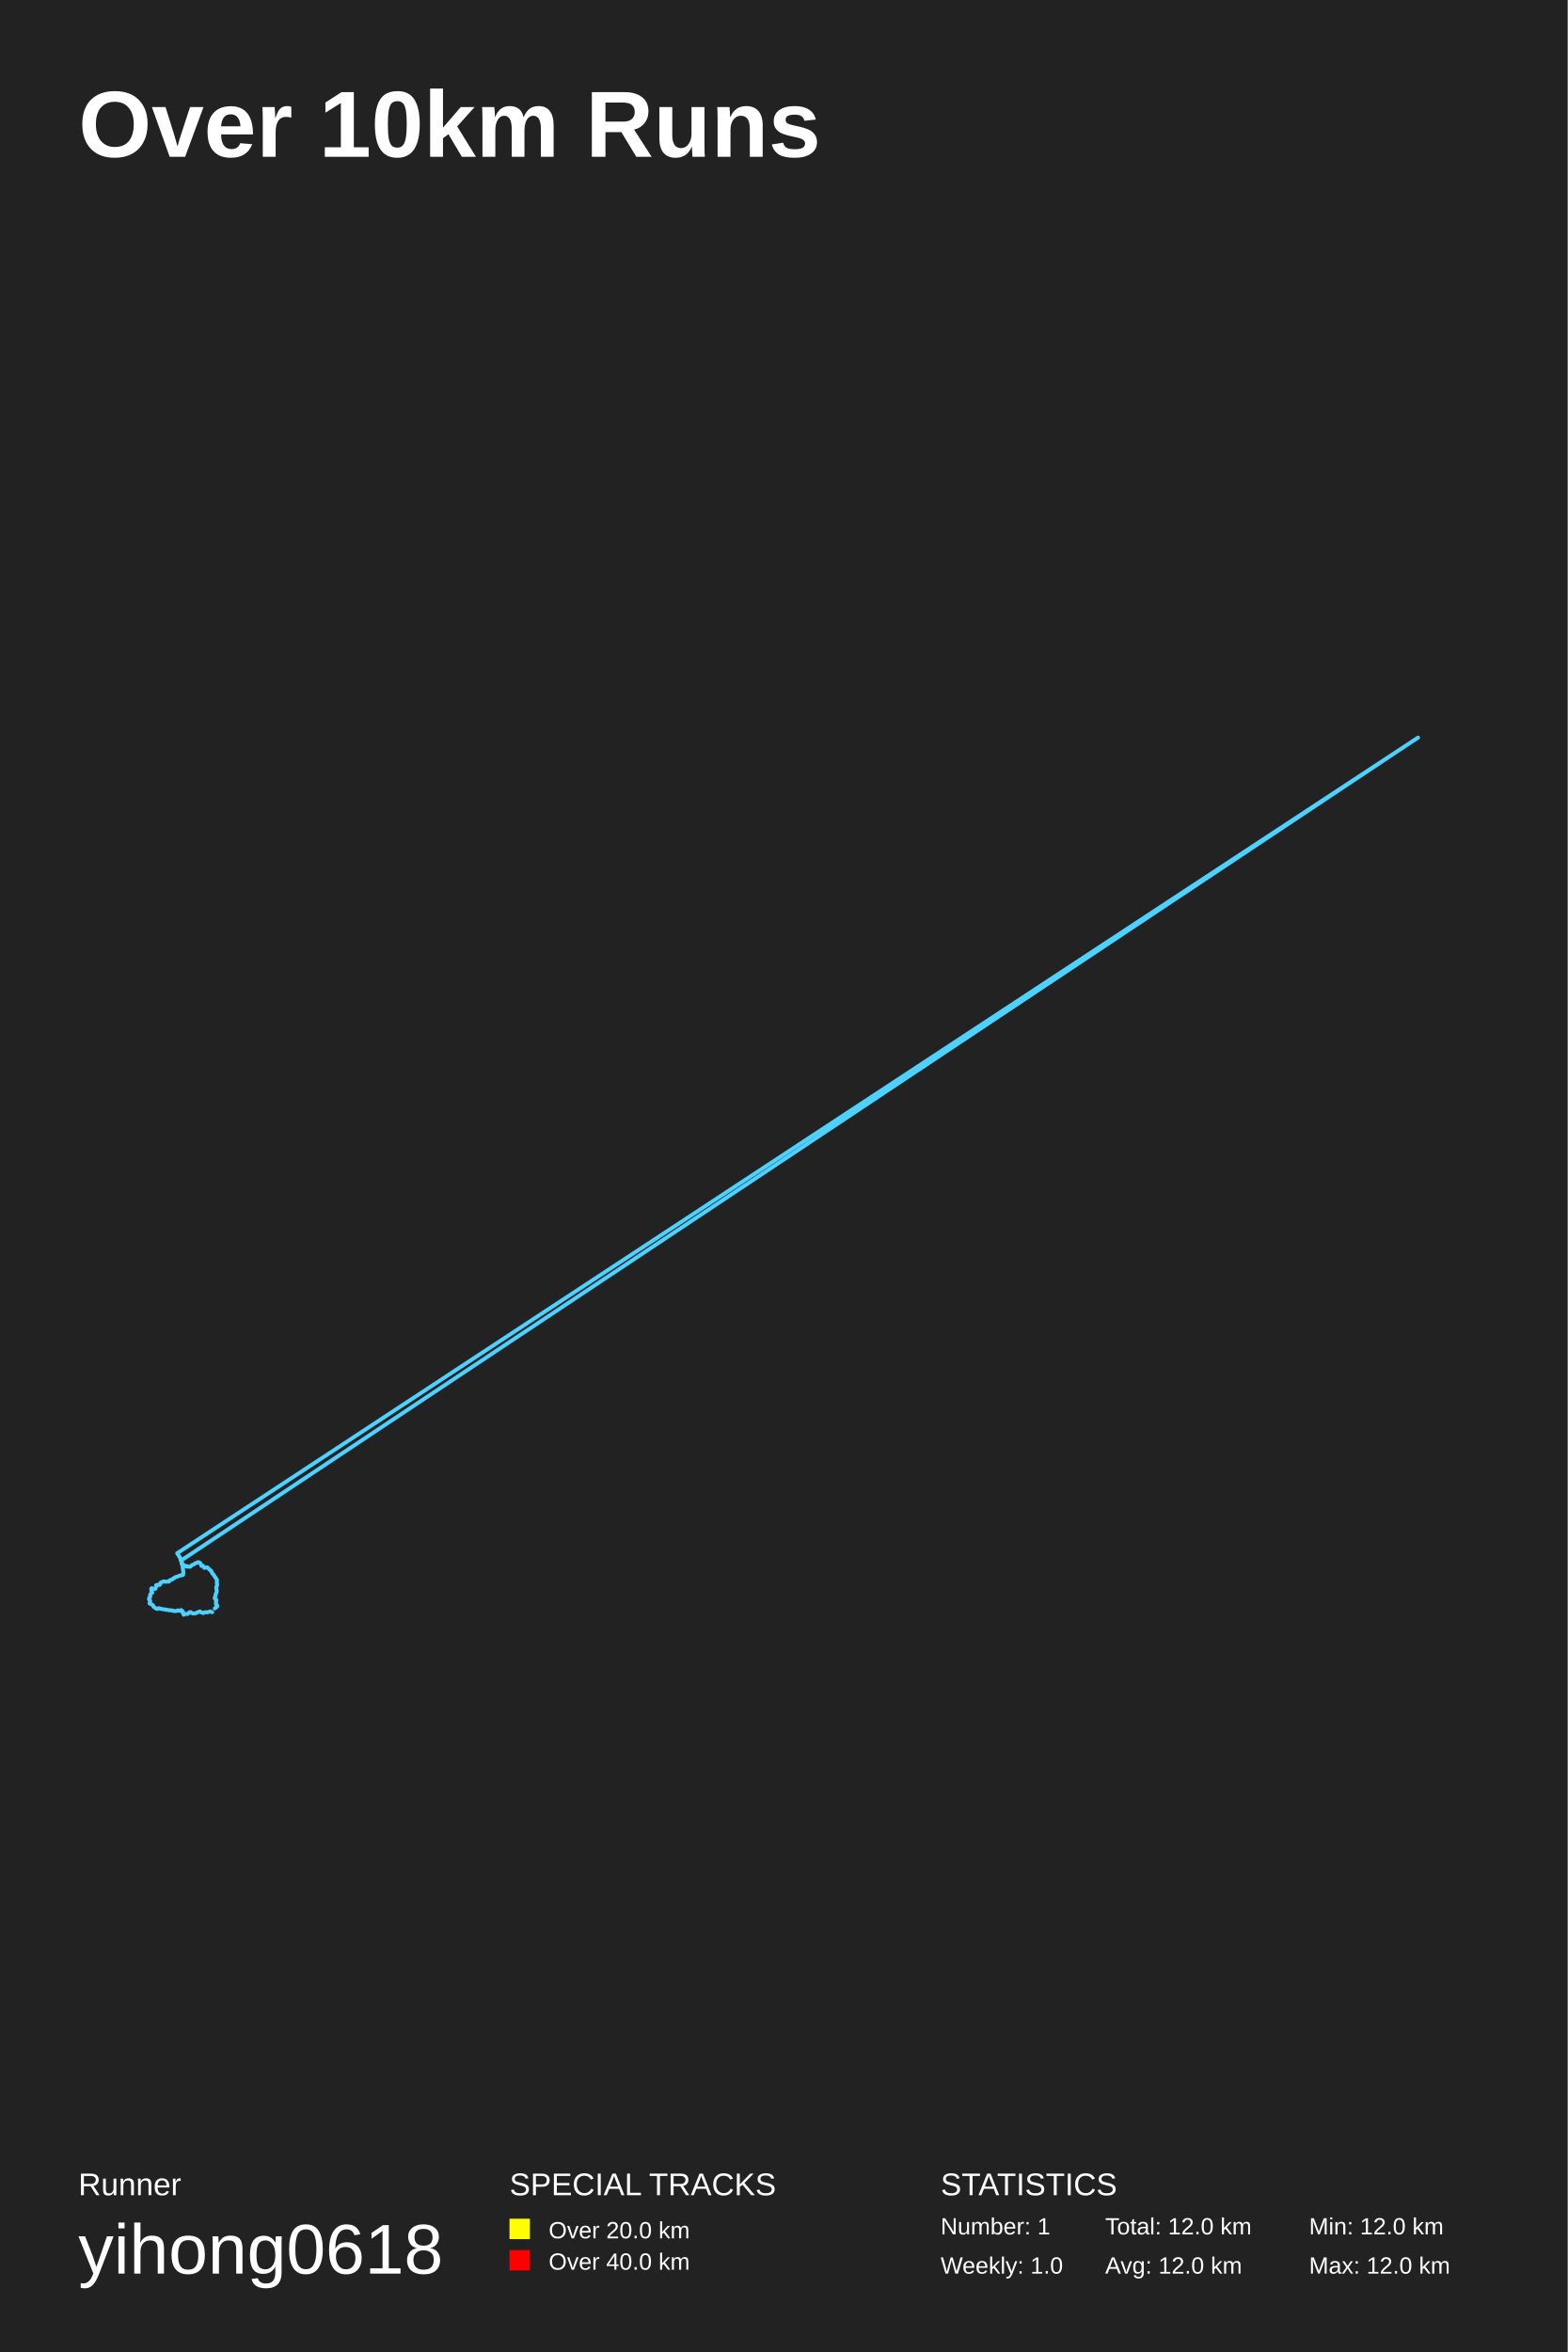
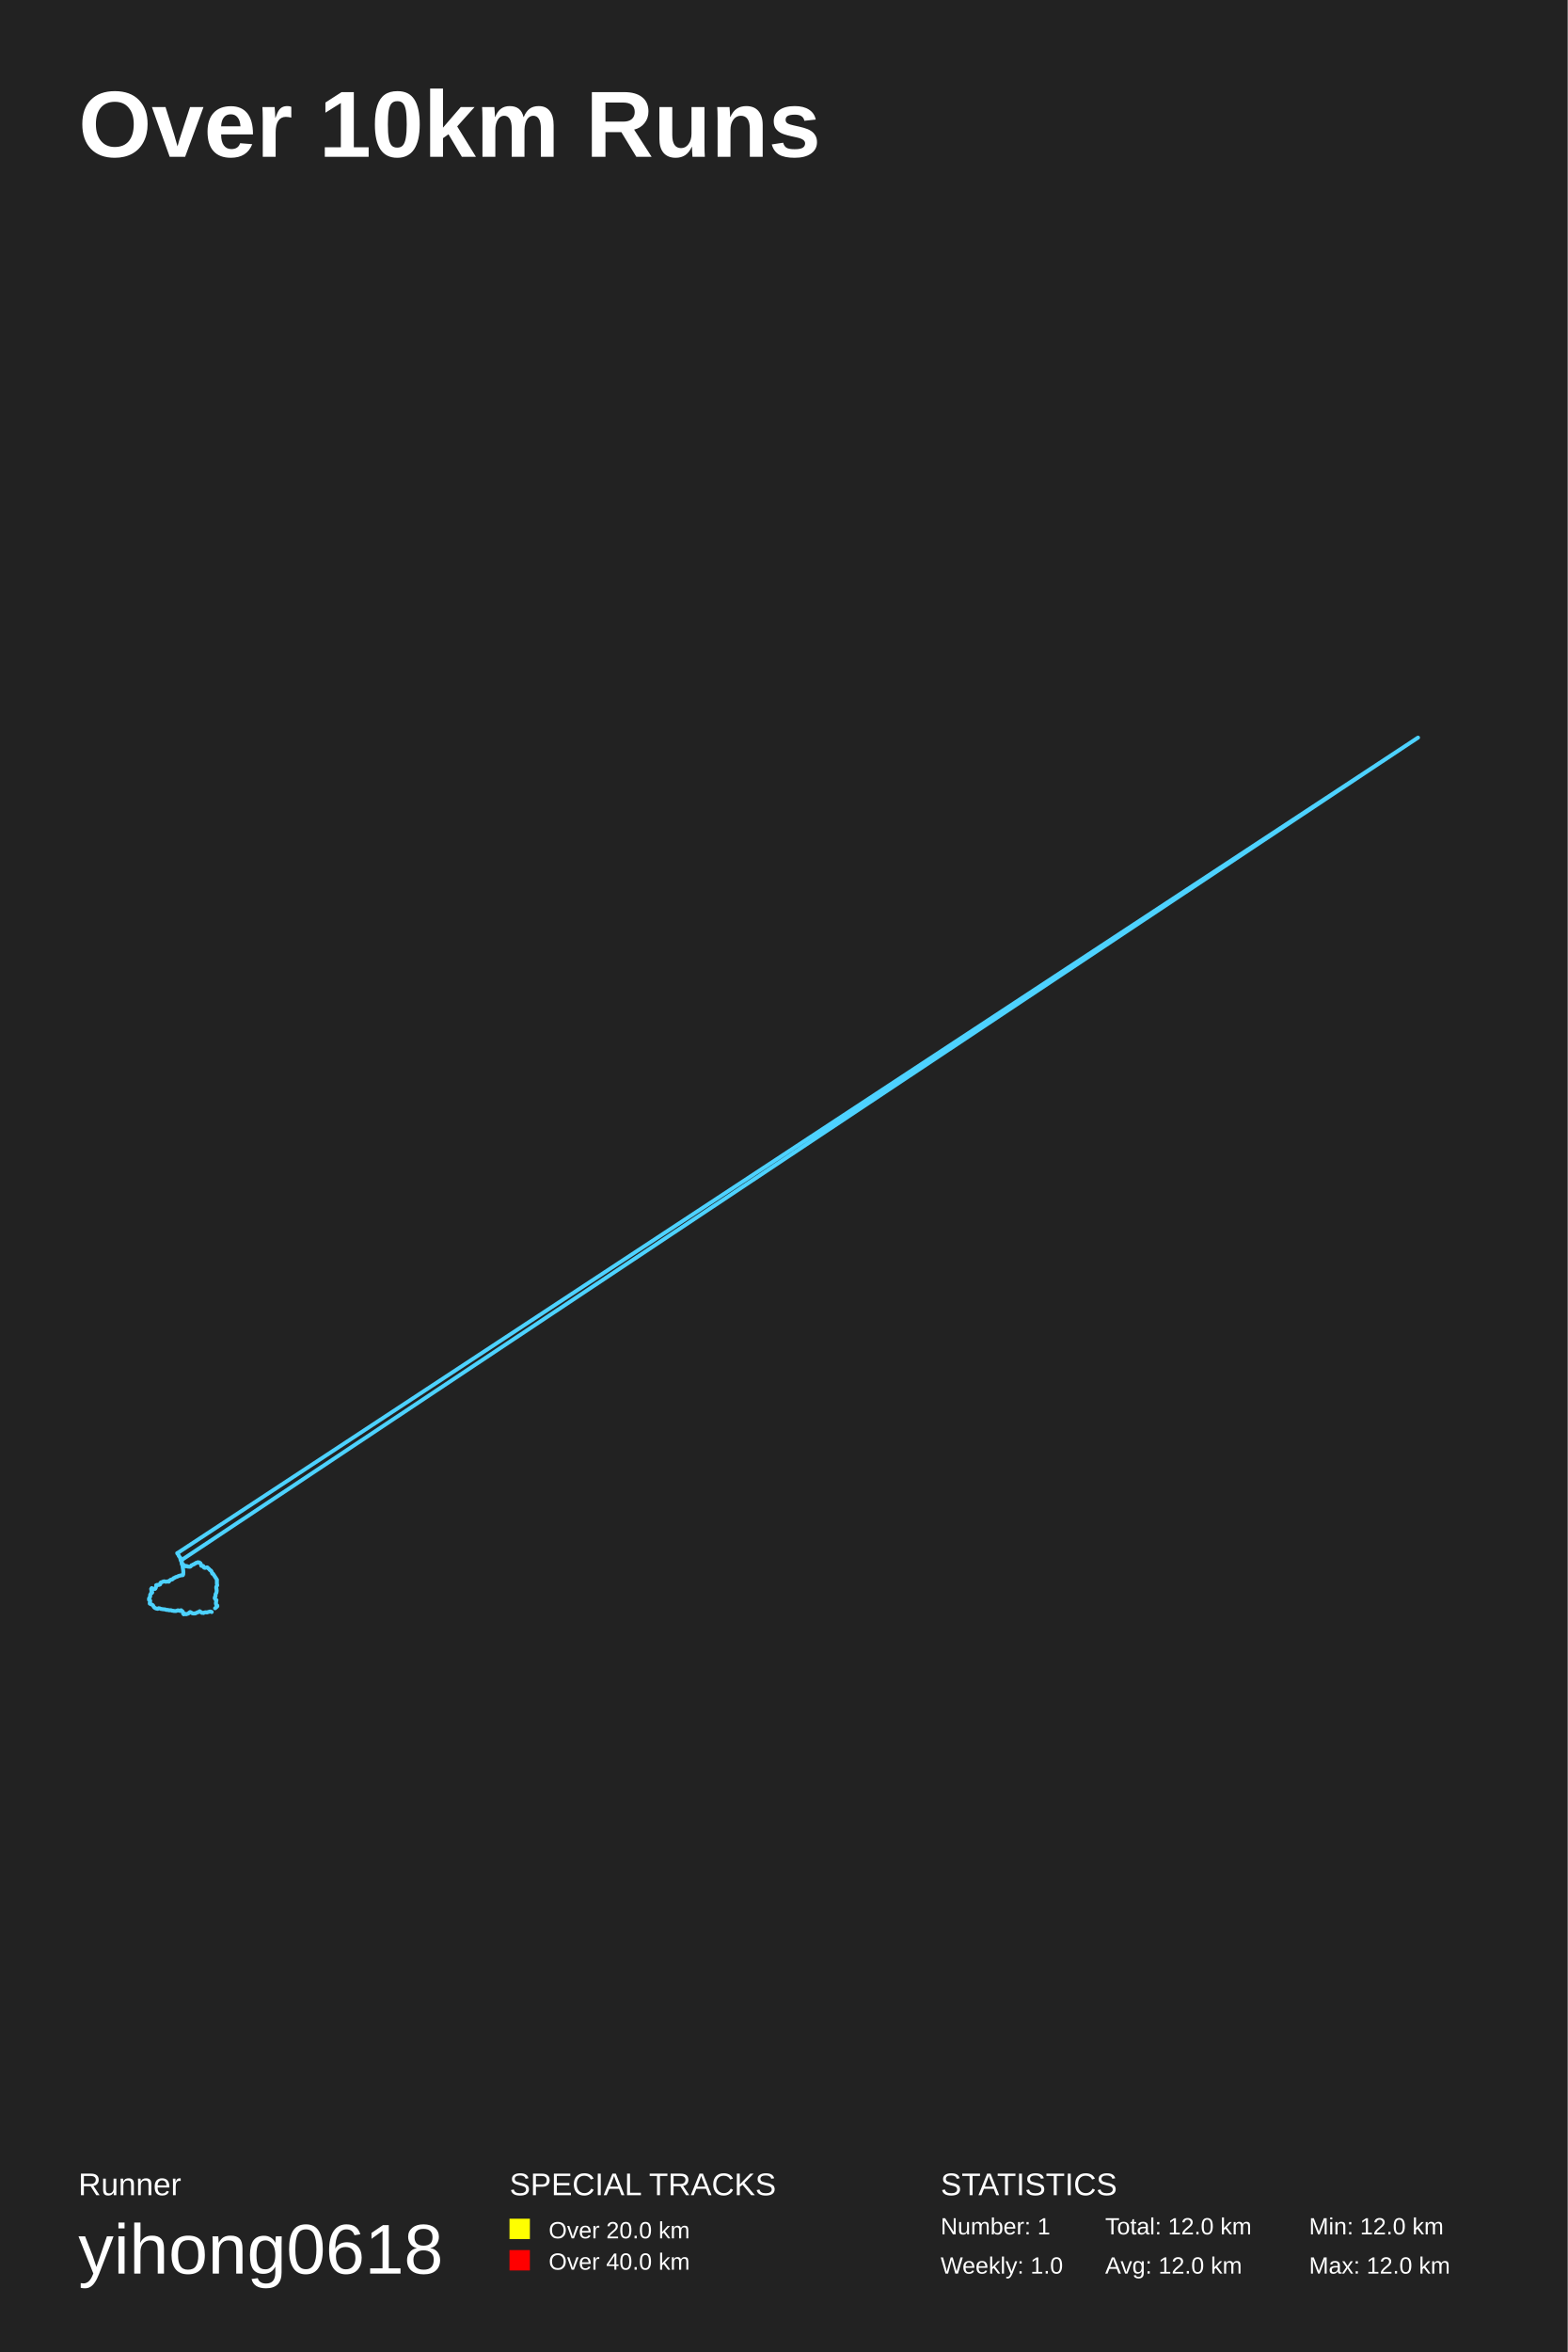
<svg xmlns="http://www.w3.org/2000/svg" baseProfile="full" height="300mm" version="1.1" viewBox="0,0,200,300" width="200mm">
  <defs />
  <rect fill="#222222" height="300" width="200" x="0" y="0" />
  <text fill="#FFFFFF" style="font-size:12px; font-family:Arial; font-weight:bold;" x="10" y="20">Over 10km Runs</text>
  <text fill="#FFFFFF" style="font-size:4px; font-family:Arial" x="10" y="280">Runner</text>
  <text fill="#FFFFFF" style="font-size:9px; font-family:Arial" x="10" y="290">yihong0618</text>
  <text fill="#FFFFFF" style="font-size:4px; font-family:Arial" x="65" y="280">SPECIAL TRACKS</text>
  <rect fill="yellow" height="2.6" width="2.6" x="65" y="283" />
  <text fill="#FFFFFF" style="font-size:3px; font-family:Arial" x="70" y="285.5">Over 20.0 km</text>
  <rect fill="red" height="2.6" width="2.6" x="65" y="287" />
  <text fill="#FFFFFF" style="font-size:3px; font-family:Arial" x="70" y="289.5">Over 40.0 km</text>
  <text fill="#FFFFFF" style="font-size:4px; font-family:Arial" x="120" y="280">STATISTICS</text>
  <text fill="#FFFFFF" style="font-size:3px; font-family:Arial" x="120" y="285">Number: 1</text>
  <text fill="#FFFFFF" style="font-size:3px; font-family:Arial" x="120" y="290">Weekly: 1.0</text>
  <text fill="#FFFFFF" style="font-size:3px; font-family:Arial" x="141" y="285">Total: 12.0 km</text>
  <text fill="#FFFFFF" style="font-size:3px; font-family:Arial" x="141" y="290">Avg: 12.0 km</text>
  <text fill="#FFFFFF" style="font-size:3px; font-family:Arial" x="167" y="285">Min: 12.0 km</text>
  <text fill="#FFFFFF" style="font-size:3px; font-family:Arial" x="167" y="290">Max: 12.0 km</text>
-   <polyline fill="none" opacity="1" points="27.395,205.157 27.481,205.099 27.566,205.041 27.656,204.952 27.704,204.899 27.728,204.82 27.694,204.746 27.599,204.694 27.566,204.609 27.533,204.488 27.566,204.42 27.566,204.335 27.566,204.262 27.604,204.146 27.599,204.062 27.49,204.009 27.481,203.977 27.428,203.925 27.386,203.825 27.428,203.672 27.485,203.614 27.504,203.508 27.504,203.403 27.528,203.282 27.604,203.187 27.623,203.092 27.628,202.992 27.661,202.897 27.633,202.824 27.623,202.729 27.609,202.65 27.595,202.581 27.595,202.487 27.623,202.35 27.685,202.271 27.704,202.17 27.694,202.07 27.656,201.976 27.671,201.865 27.661,201.754 27.675,201.617 27.671,201.491 27.656,201.48 27.167,200.748 27.091,200.711 27.062,200.659 27.039,200.595 27.024,200.537 27.005,200.511 26.991,200.464 26.967,200.395 26.906,200.369 26.868,200.311 26.811,200.285 26.758,200.242 26.73,200.206 26.687,200.142 26.625,200.084 26.535,200.016 26.483,199.932 26.435,199.916 26.374,199.921 26.293,199.947 26.217,199.963 26.141,199.979 26.051,199.969 26.008,199.905 25.979,199.821 25.951,199.768 25.889,199.721 25.794,199.726 25.718,199.737 25.708,199.695 25.708,199.679 25.732,199.684 25.708,199.695 25.699,199.689 25.694,199.695 25.666,199.7 25.685,199.7 25.685,199.726 25.694,199.705 25.68,199.695 25.694,199.679 25.699,199.679 25.642,199.595 25.623,199.531 25.609,199.494 25.571,199.405 25.556,199.379 25.528,199.373 25.485,199.336 25.438,199.3 25.381,199.278 25.324,199.294 25.29,199.263 25.257,199.278 25.257,199.257 25.181,199.305 25.129,199.321 25.086,199.352 25.039,199.347 24.982,199.363 24.948,199.389 24.882,199.431 24.834,199.479 24.801,199.505 24.758,199.51 24.72,199.537 24.658,199.552 24.606,199.584 24.535,199.616 24.464,199.637 24.392,199.71 24.331,199.789 24.269,199.842 24.188,199.837 24.141,199.816 24.06,199.832 23.989,199.826 23.941,199.826 23.974,199.805 23.965,199.8 23.965,199.821 23.97,199.816 23.941,199.837 23.889,199.784 23.837,199.747 23.794,199.747 23.742,199.8 23.684,199.737 23.637,199.721 23.561,199.768 23.509,199.7 23.447,199.626 23.409,199.589 23.361,199.563 23.347,199.563 23.333,199.552 23.304,199.484 23.257,199.447 23.195,199.442 23.195,199.447 23.209,199.442 23.181,199.421 23.176,199.357 23.195,199.294 23.195,199.252 23.167,199.205 23.119,199.141 23.105,199.105 23.086,199.052 23.048,199.01 23.043,198.947 23.01,198.852 23.005,198.804 22.967,198.646 22.905,198.599 22.882,198.52 22.829,198.488 22.81,198.451 22.787,198.367 22.734,198.299 22.682,198.23 22.682,198.172 22.663,198.167 22.63,198.162 22.62,198.172 22.649,198.172 22.649,198.172 22.635,198.167 22.639,198.162 22.644,198.162 22.658,198.167 22.687,198.104 22.692,198.093 22.692,198.109 22.62,198.093 22.635,198.104 22.625,198.114 22.616,198.125 22.635,198.114 22.625,198.109 22.625,198.109 22.63,198.104 22.635,198.093 22.63,198.104 22.639,198.093 180.91,94.084 180.91,94.084 180.815,94.142 180.815,94.142 180.815,94.142 180.815,94.142 180.724,94.2 180.629,94.259 23.095,199.057 23.119,199.173 23.195,199.21 23.186,199.3 23.171,199.389 23.181,199.484 23.209,199.558 23.271,199.626 23.295,199.71 23.3,199.821 23.314,199.916 23.314,200.037 23.347,200.174 23.361,200.3 23.38,200.379 23.395,200.474 23.38,200.617 23.366,200.727 23.38,200.796 23.357,200.869 23.252,200.927 23.1,200.922 23,200.964 22.901,200.975 22.801,201.022 22.696,201.075 22.582,201.101 22.482,201.138 22.392,201.164 22.335,201.217 22.254,201.249 22.169,201.291 22.093,201.343 22.079,201.386 22.05,201.401 22.05,201.396 22.026,201.412 21.993,201.454 21.927,201.475 21.851,201.491 21.756,201.512 21.699,201.559 21.637,201.586 21.613,201.633 21.57,201.712 21.513,201.739 21.423,201.728 21.361,201.717 21.261,201.739 21.19,201.749 21.1,201.754 21.029,201.723 20.962,201.702 20.877,201.707 20.81,201.749 20.772,201.744 20.71,201.786 20.644,201.807 20.563,201.828 20.501,201.849 20.459,201.918 20.43,201.991 20.44,202.055 20.43,202.102 20.368,202.118 20.349,202.139 20.321,202.155 20.259,202.165 20.178,202.165 20.116,202.144 20.031,202.155 19.941,202.186 19.912,202.202 19.931,202.239 19.936,202.302 19.926,202.365 19.907,202.381 19.893,202.423 19.888,202.471 19.874,202.502 19.865,202.581 19.812,202.655 19.713,202.645 19.651,202.66 19.594,202.676 19.527,202.718 19.466,202.755 19.428,202.724 19.404,202.676 19.371,202.681 19.361,202.671 19.328,202.634 19.314,202.629 19.375,202.576 19.371,202.566 19.38,202.576 19.333,202.618 19.295,202.624 19.309,202.724 19.304,202.855 19.323,202.987 19.39,203.061 19.418,203.161 19.318,203.203 19.238,203.271 19.166,203.387 19.143,203.54 19.19,203.619 19.086,203.746 19.019,203.861 19.014,203.998 19.076,204.077 19.147,204.13 19.152,204.209 19.147,204.283 19.119,204.378 19.081,204.52 19.171,204.562 19.238,204.625 19.352,204.641 19.451,204.709 19.556,204.81 19.575,204.92 19.694,205.026 19.812,205.11 19.945,205.173 20.074,205.226 20.173,205.141 20.34,205.131 20.449,205.194 20.582,205.215 20.734,205.252 20.877,205.273 21.01,205.289 21.067,205.278 21.157,205.331 21.261,205.331 21.366,205.342 21.466,205.363 21.575,205.389 21.694,205.394 21.817,205.389 21.922,205.426 22.026,205.436 22.131,205.473 22.254,205.484 22.368,205.494 22.525,205.489 22.62,205.421 22.706,205.4 22.81,205.436 22.924,205.473 23.029,205.442 23.11,205.363 23.148,205.452 23.262,205.484 23.357,205.631 23.319,205.758 23.404,205.831 23.442,205.963 23.513,205.858 23.67,205.863 23.808,205.863 23.965,205.847 24.084,205.726 24.188,205.637 24.335,205.631 24.435,205.71 24.54,205.789 24.692,205.8 24.867,205.8 24.953,205.752 25.072,205.721 25.167,205.658 25.314,205.631 25.423,205.558 25.499,205.542 25.609,205.6 25.713,205.673 25.813,205.71 25.913,205.747 26.008,205.716 26.089,205.663 26.212,205.637 26.34,205.652 26.464,205.652 26.568,205.615 26.673,205.579 26.749,205.558 26.844,205.542 26.963,205.589 27.067,205.642" stroke="#4DD2FF" stroke-dasharray="none" stroke-linecap="round" stroke-linejoin="round" stroke-width="0.5" />
+   <polyline fill="none" opacity="1" points="27.438,205.136 27.523,205.068 27.604,204.989 27.685,204.931 27.728,204.862 27.718,204.788 27.656,204.725 27.58,204.673 27.552,204.562 27.542,204.462 27.566,204.383 27.576,204.314 27.571,204.204 27.618,204.104 27.542,204.025 27.481,203.998 27.462,203.94 27.395,203.867 27.409,203.735 27.457,203.645 27.504,203.572 27.49,203.466 27.504,203.345 27.557,203.235 27.609,203.15 27.628,203.04 27.637,202.955 27.652,202.861 27.618,202.776 27.633,202.692 27.599,202.634 27.595,202.55 27.585,202.429 27.652,202.297 27.704,202.218 27.699,202.134 27.671,202.028 27.666,201.928 27.675,201.812 27.661,201.691 27.685,201.523 27.671,201.486 27.181,200.732 27.148,200.727 27.077,200.717 27.062,200.622 27.02,200.569 27.02,200.511 27.001,200.49 26.982,200.427 26.944,200.385 26.906,200.322 26.844,200.311 26.787,200.248 26.768,200.253 26.711,200.174 26.673,200.127 26.573,200.048 26.511,199.984 26.45,199.926 26.407,199.916 26.331,199.947 26.25,199.958 26.188,199.979 26.098,199.979 26.022,199.937 25.989,199.863 25.96,199.8 25.922,199.742 25.851,199.726 25.756,199.753 25.704,199.721 25.699,199.695 25.713,199.674 25.732,199.684 25.732,199.674 25.689,199.71 25.68,199.71 25.67,199.7 25.699,199.7 25.67,199.71 25.68,199.7 25.699,199.695 25.699,199.684 25.694,199.663 25.628,199.573 25.618,199.516 25.604,199.447 25.566,199.394 25.547,199.379 25.518,199.347 25.457,199.326 25.409,199.284 25.347,199.305 25.295,199.273 25.271,199.268 25.262,199.263 25.233,199.273 25.157,199.294 25.105,199.331 25.067,199.363 25.015,199.342 24.982,199.379 24.92,199.415 24.848,199.436 24.82,199.489 24.777,199.516 24.739,199.521 24.692,199.552 24.658,199.547 24.582,199.595 24.511,199.637 24.43,199.652 24.369,199.742 24.312,199.805 24.231,199.842 24.145,199.837 24.112,199.832 24.022,199.826 23.965,199.821 23.946,199.816 23.965,199.8 23.97,199.821 23.984,199.811 23.955,199.821 23.913,199.805 23.865,199.763 23.822,199.747 23.775,199.774 23.708,199.789 23.67,199.726 23.599,199.737 23.542,199.742 23.485,199.668 23.437,199.6 23.38,199.584 23.357,199.558 23.347,199.552 23.328,199.526 23.276,199.468 23.228,199.436 23.19,199.468 23.195,199.452 23.19,199.431 23.171,199.4 23.181,199.336 23.205,199.273 23.205,199.221 23.133,199.184 23.114,199.126 23.1,199.089 23.062,199.036 23.048,198.978 23.024,198.899 23.01,198.815 22.996,198.673 22.929,198.63 22.886,198.562 22.867,198.525 22.81,198.467 22.806,198.404 22.768,198.335 22.711,198.262 22.677,198.214 22.668,198.162 22.644,198.156 22.635,198.172 22.639,198.172 22.644,198.177 22.63,198.162 22.63,198.162 22.644,198.172 22.644,198.156 22.682,198.141 22.706,198.083 22.692,198.088 22.677,198.125 22.606,198.098 22.63,198.109 22.62,198.109 22.62,198.119 22.625,198.114 22.63,198.114 22.63,198.109 22.63,198.104 22.635,198.098 22.639,198.104 22.639,198.098 180.91,94.084 180.815,94.142 180.815,94.142 180.815,94.142 180.815,94.142 180.724,94.2 180.724,94.2 23.086,199.041 23.119,199.099 23.152,199.184 23.186,199.257 23.167,199.342 23.19,199.415 23.195,199.521 23.228,199.584 23.281,199.663 23.309,199.742 23.3,199.868 23.319,199.953 23.338,200.106 23.361,200.216 23.376,200.332 23.38,200.422 23.39,200.537 23.38,200.664 23.38,200.759 23.371,200.822 23.323,200.917 23.176,200.922 23.048,200.948 22.958,200.969 22.858,200.996 22.758,201.033 22.644,201.091 22.554,201.127 22.44,201.154 22.373,201.185 22.297,201.243 22.207,201.27 22.121,201.312 22.098,201.359 22.05,201.401 22.05,201.401 22.05,201.407 22.003,201.433 21.955,201.465 21.898,201.48 21.813,201.48 21.741,201.523 21.665,201.581 21.618,201.607 21.594,201.66 21.547,201.739 21.466,201.739 21.404,201.717 21.314,201.717 21.223,201.749 21.147,201.754 21.067,201.739 20.995,201.702 20.929,201.702 20.843,201.728 20.805,201.739 20.748,201.754 20.687,201.807 20.611,201.818 20.53,201.839 20.487,201.881 20.444,201.944 20.421,202.023 20.44,202.081 20.397,202.113 20.359,202.123 20.33,202.144 20.297,202.149 20.226,202.17 20.14,202.155 20.078,202.144 19.988,202.17 19.917,202.192 19.922,202.218 19.936,202.265 19.926,202.329 19.926,202.371 19.898,202.413 19.893,202.439 19.888,202.481 19.865,202.539 19.831,202.608 19.77,202.671 19.679,202.645 19.613,202.687 19.575,202.692 19.494,202.739 19.428,202.729 19.418,202.703 19.39,202.676 19.371,202.681 19.337,202.65 19.318,202.629 19.352,202.608 19.356,202.56 19.375,202.566 19.333,202.602 19.318,202.613 19.28,202.676 19.333,202.776 19.304,202.919 19.347,203.019 19.423,203.113 19.375,203.187 19.266,203.219 19.209,203.329 19.147,203.451 19.166,203.572 19.147,203.682 19.057,203.803 19.005,203.919 19.014,204.072 19.1,204.083 19.162,204.167 19.124,204.235 19.152,204.314 19.109,204.436 19.105,204.546 19.195,204.583 19.28,204.636 19.39,204.678 19.494,204.736 19.57,204.857 19.618,204.962 19.727,205.068 19.865,205.147 20.012,205.189 20.126,205.21 20.24,205.131 20.378,205.152 20.511,205.215 20.658,205.236 20.782,205.257 20.948,205.268 21.01,205.278 21.119,205.294 21.195,205.342 21.309,205.342 21.423,205.347 21.499,205.378 21.632,205.394 21.746,205.384 21.86,205.4 21.965,205.447 22.074,205.452 22.174,205.479 22.297,205.484 22.444,205.489 22.568,205.447 22.668,205.4 22.753,205.405 22.858,205.447 22.981,205.473 23.062,205.394 23.129,205.394 23.195,205.484 23.314,205.563 23.338,205.689 23.357,205.816 23.409,205.879 23.452,205.916 23.58,205.826 23.742,205.9 23.884,205.853 24.036,205.805 24.131,205.7 24.259,205.615 24.397,205.684 24.483,205.752 24.611,205.795 24.791,205.795 24.906,205.8 24.996,205.747 25.105,205.705 25.238,205.637 25.366,205.61 25.471,205.515 25.547,205.568 25.656,205.637 25.746,205.721 25.87,205.71 25.96,205.742 26.036,205.694 26.141,205.663 26.26,205.642 26.397,205.673 26.507,205.631 26.616,205.6 26.706,205.573 26.777,205.552 26.901,205.563 27.01,205.615" stroke="#4DD2FF" stroke-dasharray="none" stroke-linecap="round" stroke-linejoin="round" stroke-width="0.5" />
</svg>
